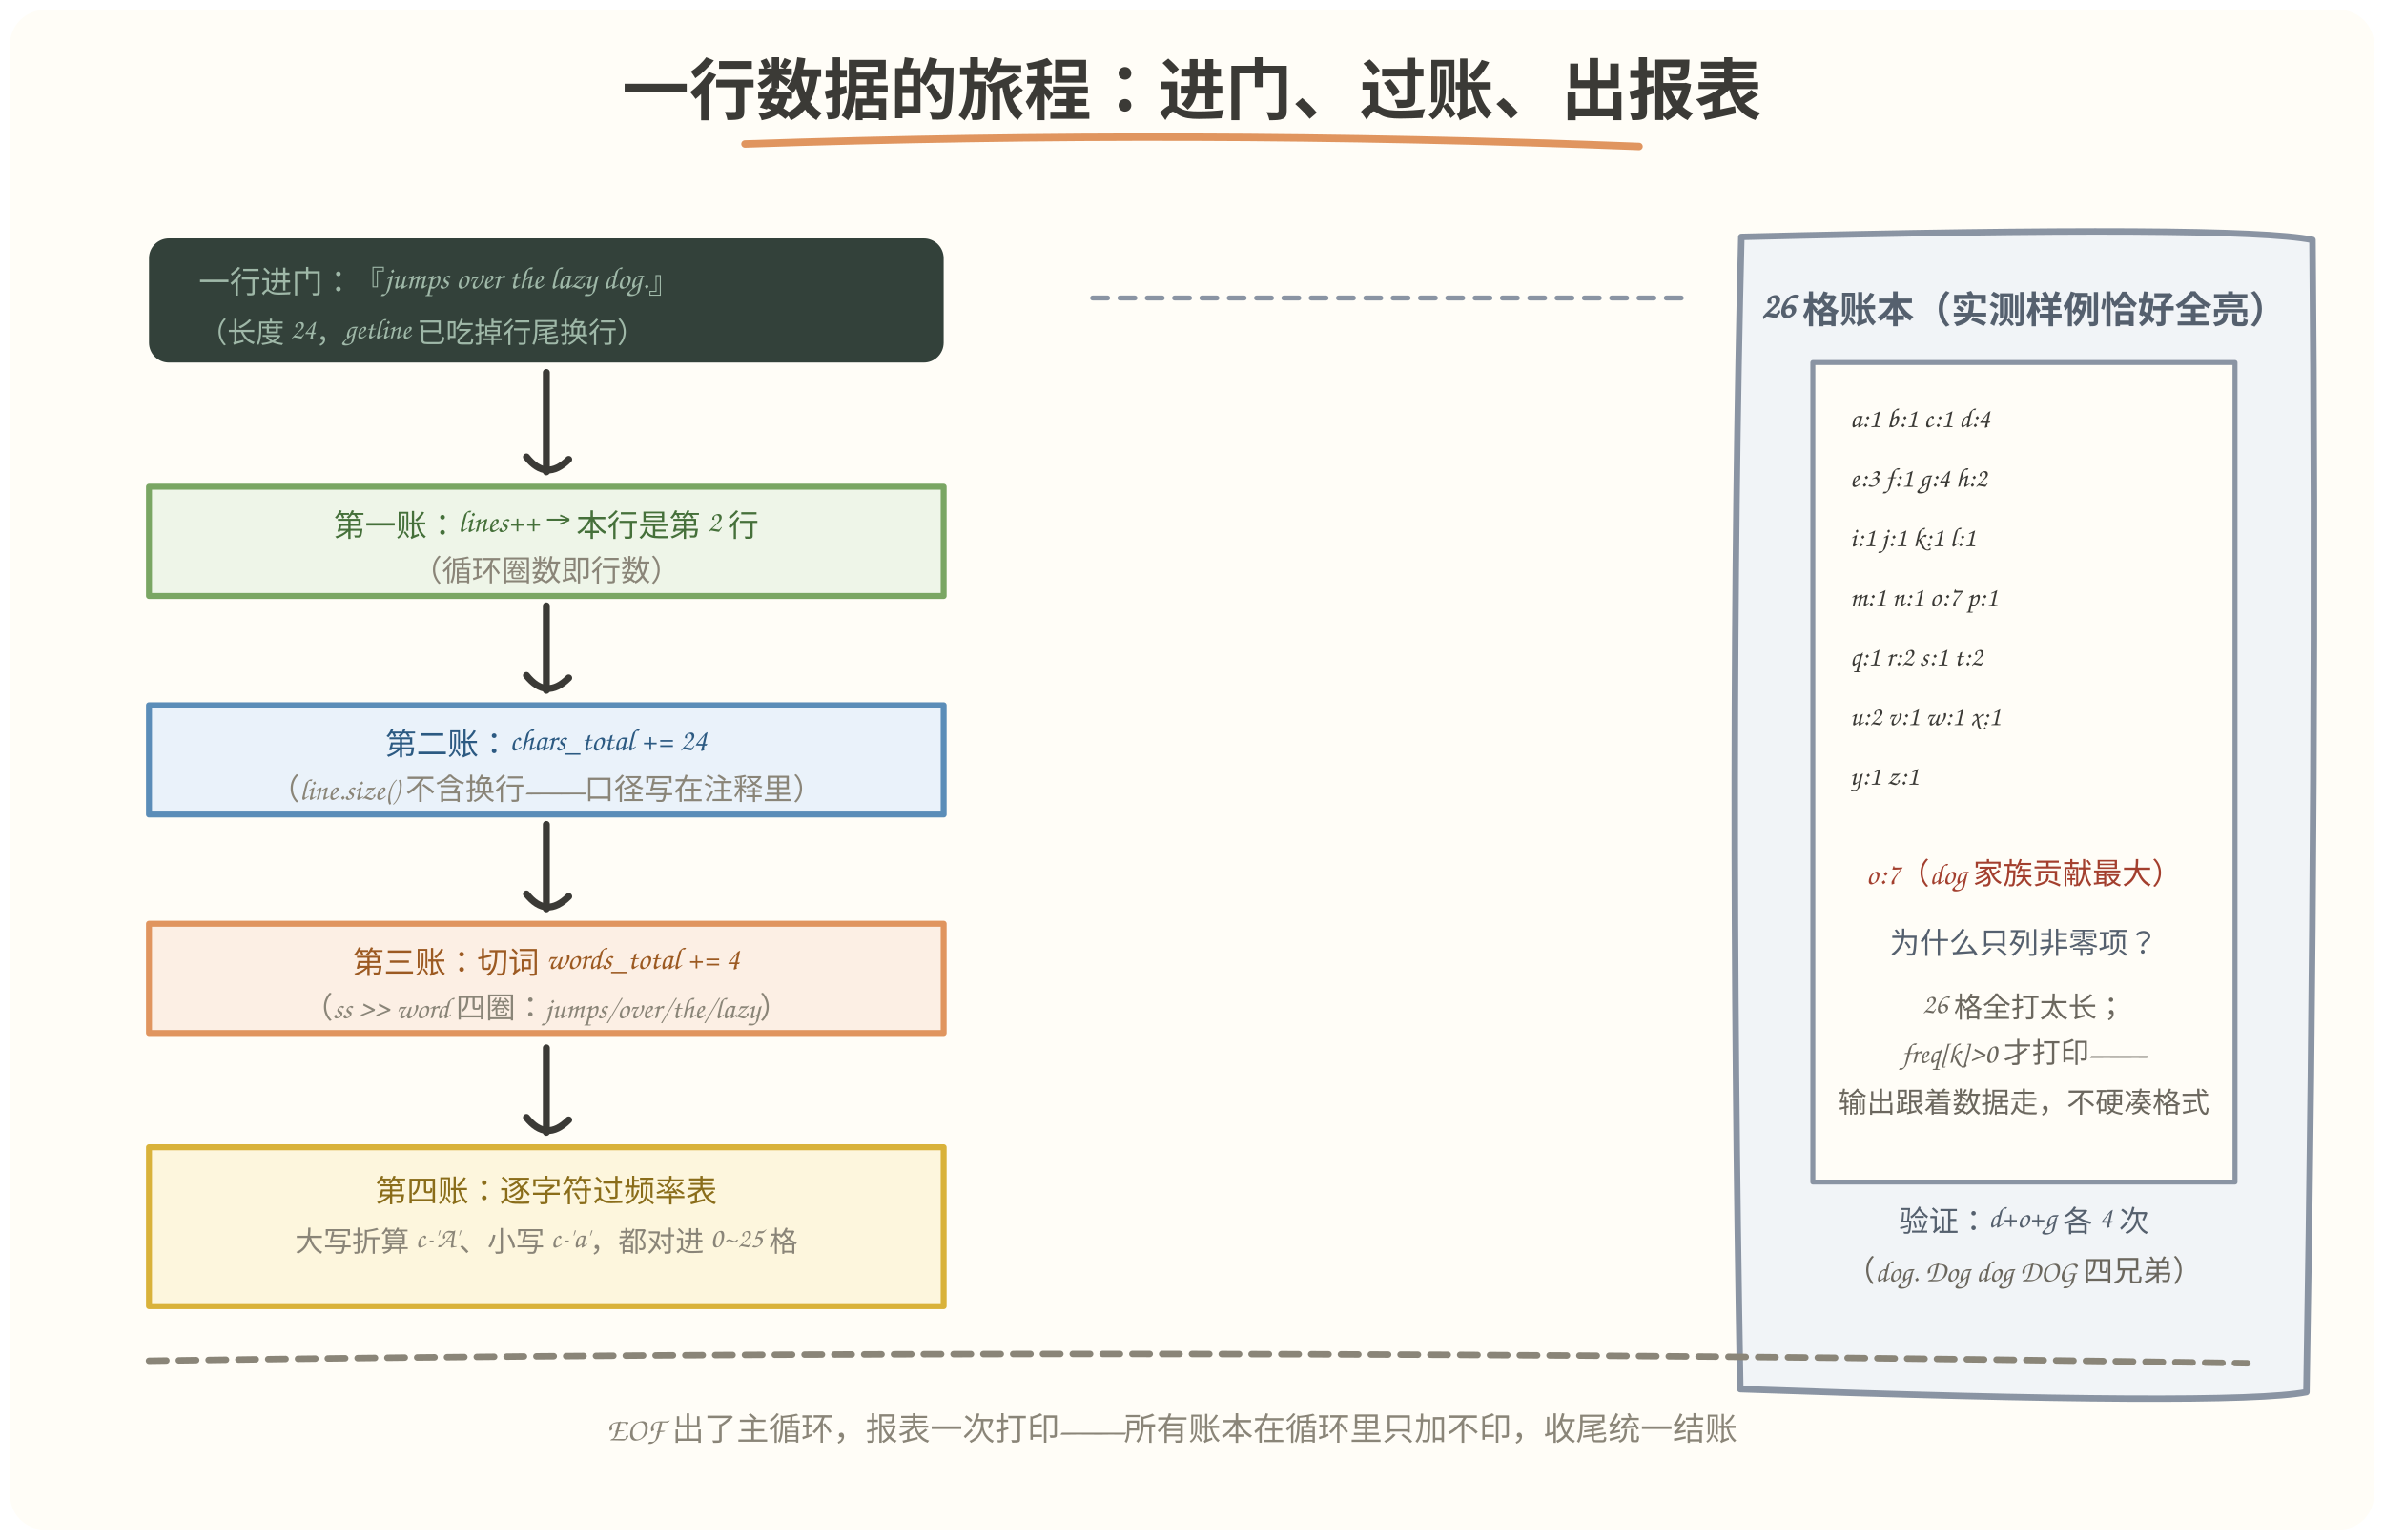
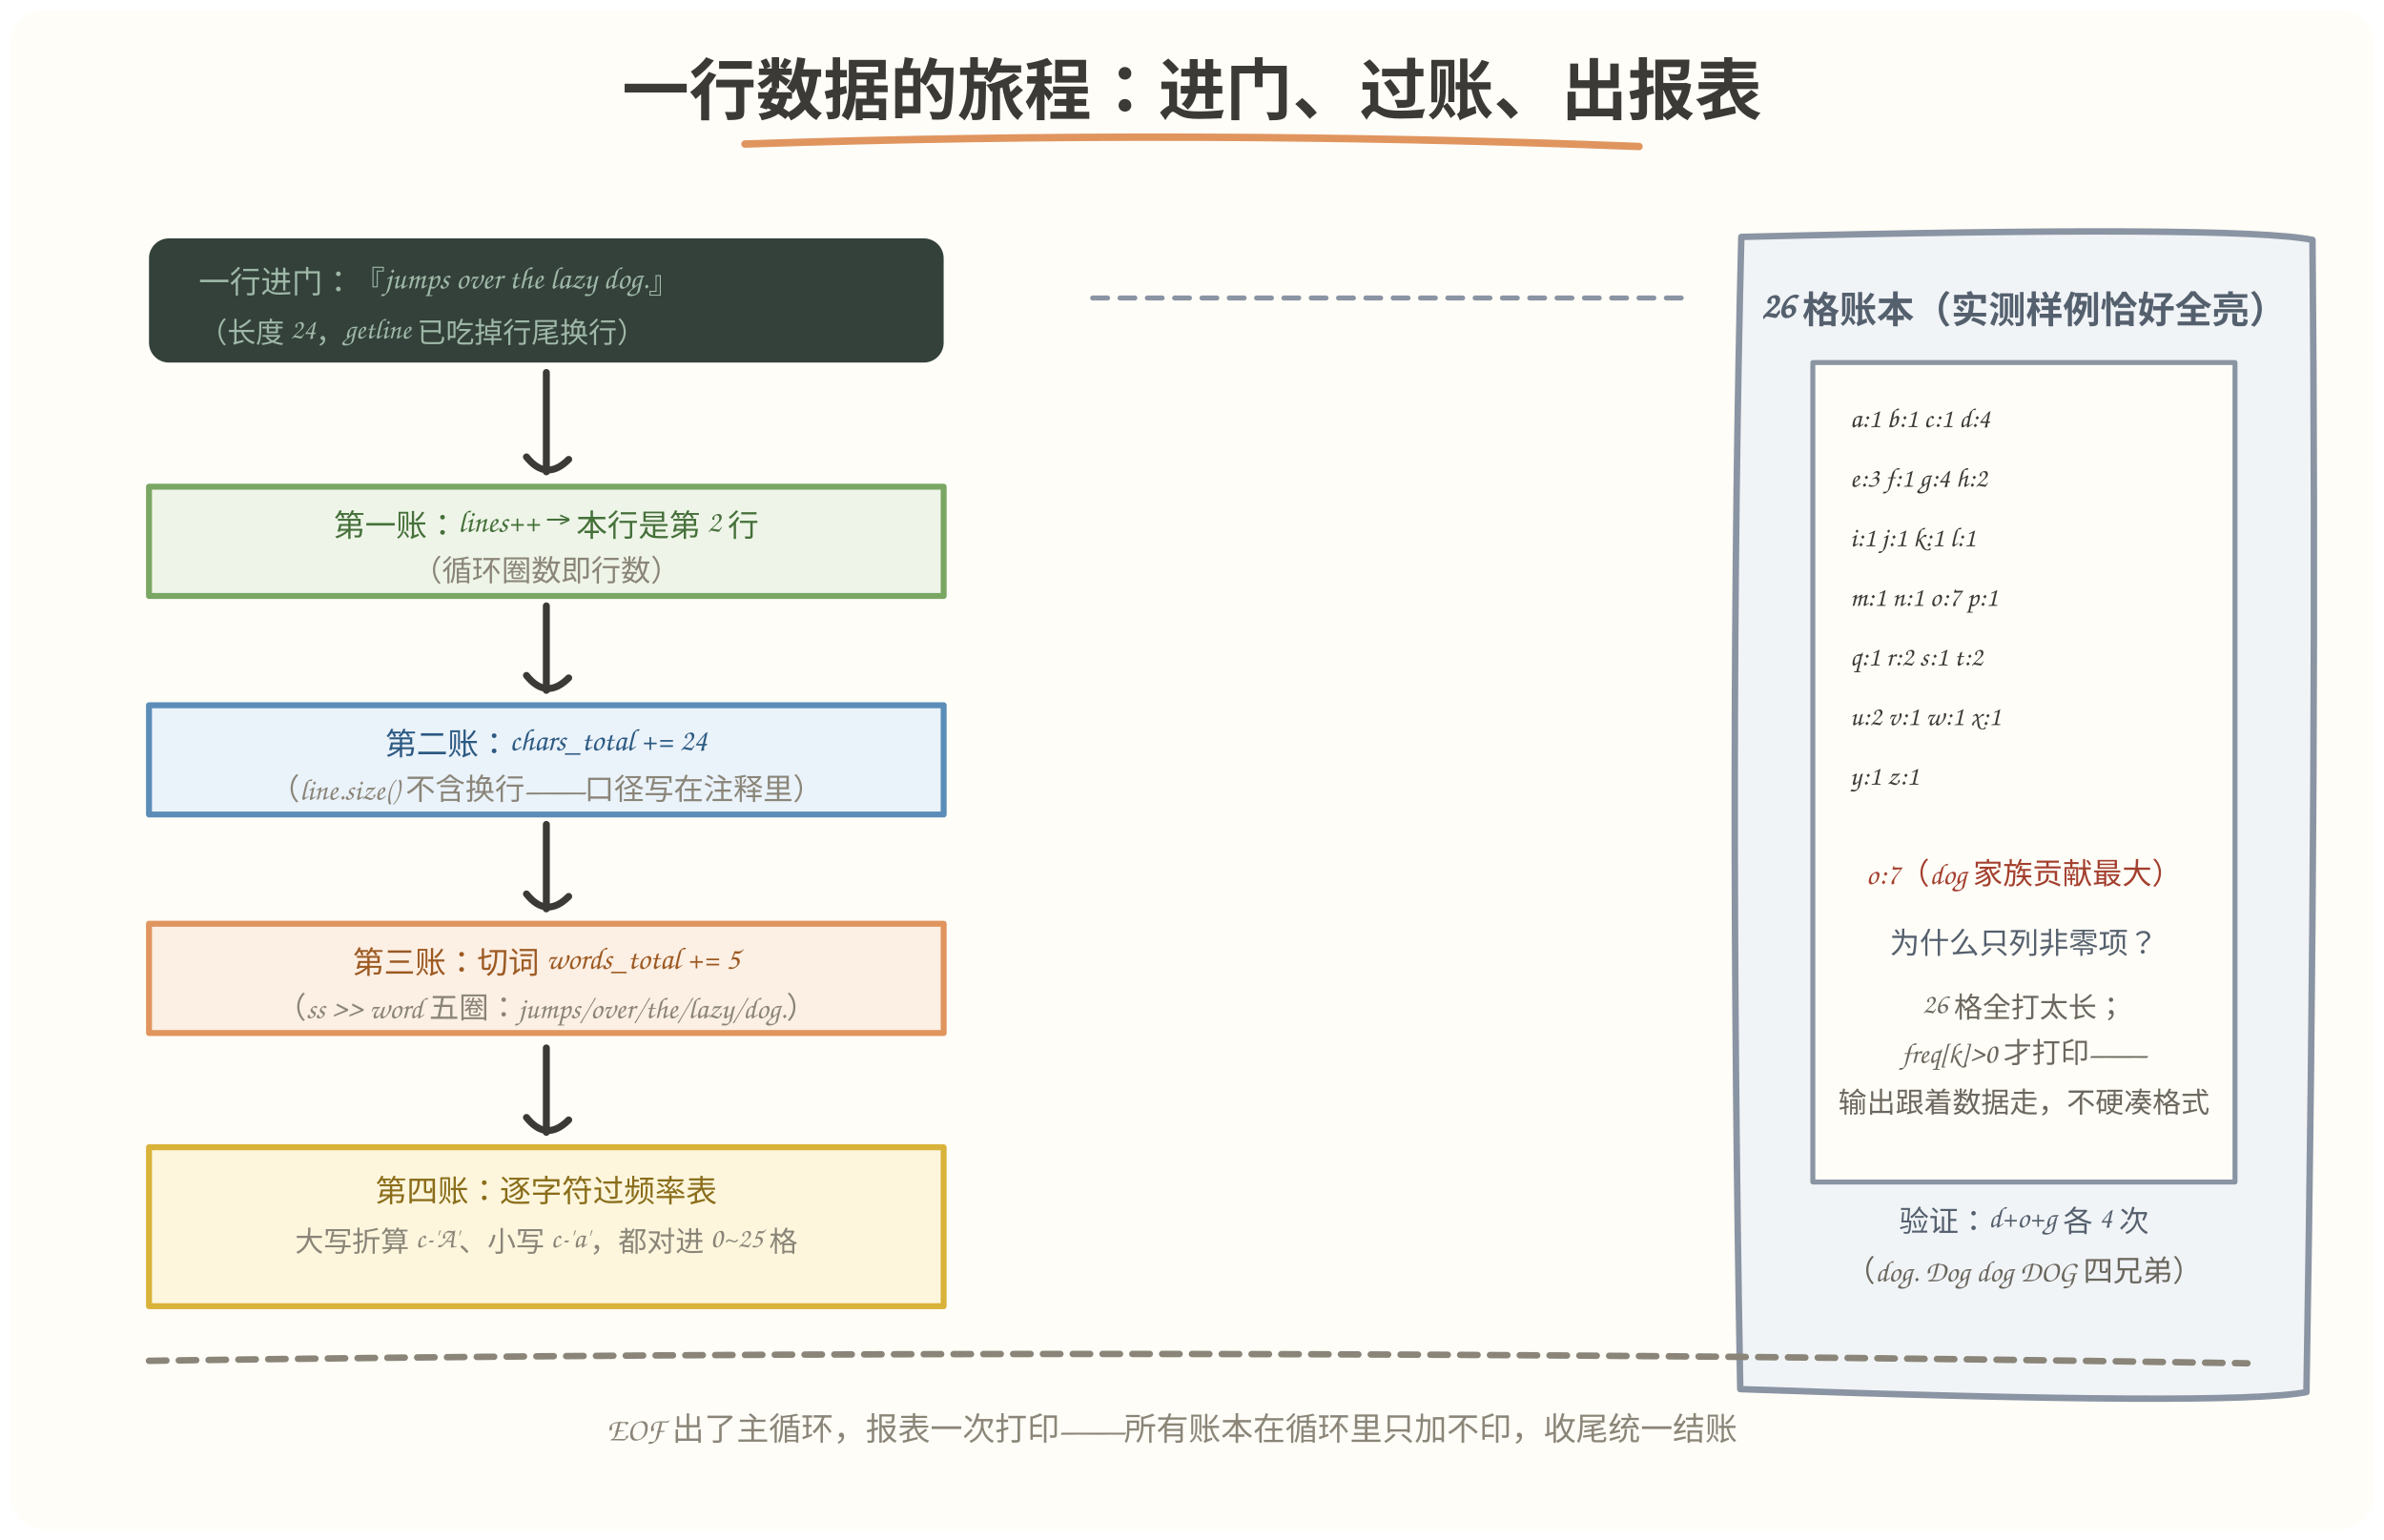
<svg xmlns="http://www.w3.org/2000/svg" viewBox="0 0 960 620" font-family="'Kaiti SC','KaiTi','Comic Sans MS',cursive">
  <rect x="4" y="4" width="952" height="612" rx="14" fill="#fffdf7" />
  <g stroke-linecap="round" stroke-linejoin="round">
    <text x="480" y="46" text-anchor="middle" font-size="27" font-weight="bold" fill="#3b3a36">一行数据的旅程：进门、过账、出报表</text>
    <path d="M 300,58 Q 480,52 660,59" fill="none" stroke="#e0955f" stroke-width="3" />
    <rect x="60" y="96" width="320" height="50" fill="#33413a" rx="8" />
    <text x="80" y="118" font-size="12.5" fill="#9fb8a8">一行进门：『jumps over the lazy dog.』</text>
    <text x="80" y="138" font-size="11.5" fill="#9fb8a8">（长度 24，getline 已吃掉行尾换行）</text>
    <path d="M 220,150 Q 220,172 220,190" fill="none" stroke="#3b3a36" stroke-width="2.8" />
    <path d="M 212,184 Q 220,194 229,185" fill="none" stroke="#3b3a36" stroke-width="2.8" />
    <rect x="60" y="196" width="320" height="44" fill="#eef5e8" stroke="#7aa663" stroke-width="2.4" />
    <text x="220" y="216" text-anchor="middle" font-size="12.5" fill="#45703a">第一账：lines++ → 本行是第 2 行</text>
    <text x="220" y="234" text-anchor="middle" font-size="12" fill="#8a8578">（循环圈数即行数）</text>
    <path d="M 220,244 Q 220,262 220,278" fill="none" stroke="#3b3a36" stroke-width="2.8" />
    <path d="M 212,272 Q 220,282 229,273" fill="none" stroke="#3b3a36" stroke-width="2.8" />
    <rect x="60" y="284" width="320" height="44" fill="#eaf2fa" stroke="#5b8db8" stroke-width="2.4" />
    <text x="220" y="304" text-anchor="middle" font-size="12.5" fill="#2c5a82">第二账：chars_total += 24</text>
    <text x="220" y="322" text-anchor="middle" font-size="12" fill="#8a8578">（line.size() 不含换行——口径写在注释里）</text>
    <path d="M 220,332 Q 220,350 220,366" fill="none" stroke="#3b3a36" stroke-width="2.8" />
    <path d="M 212,360 Q 220,370 229,361" fill="none" stroke="#3b3a36" stroke-width="2.8" />
    <rect x="60" y="372" width="320" height="44" fill="#fcefe4" stroke="#e0955f" stroke-width="2.4" />
-     <text x="220" y="392" text-anchor="middle" font-size="12.5" fill="#9c5a22">第三账：切词 words_total += 4</text>
-     <text x="220" y="410" text-anchor="middle" font-size="12" fill="#8a8578">（ss &gt;&gt; word 四圈：jumps/over/the/lazy）</text>
+     <text x="220" y="392" text-anchor="middle" font-size="12.5" fill="#9c5a22">第三账：切词 words_total += 5</text>
+     <text x="220" y="410" text-anchor="middle" font-size="12" fill="#8a8578">（ss &gt;&gt; word 五圈：jumps/over/the/lazy/dog.）</text>
    <path d="M 220,422 Q 220,440 220,456" fill="none" stroke="#3b3a36" stroke-width="2.8" />
    <path d="M 212,450 Q 220,460 229,451" fill="none" stroke="#3b3a36" stroke-width="2.8" />
    <rect x="60" y="462" width="320" height="64" fill="#fdf6dd" stroke="#d9b23a" stroke-width="2.4" />
    <text x="220" y="484" text-anchor="middle" font-size="12.5" fill="#8a6d1a">第四账：逐字符过频率表</text>
    <text x="220" y="504" text-anchor="middle" font-size="11.5" fill="#8a8578">大写折算 c-'A'、小写 c-'a'，都对进 0~25 格</text>
    <path d="M 440,120 Q 560,120 680,120" fill="none" stroke="#8a94a3" stroke-width="2" stroke-dasharray="6 5" />
    <path d="M 700,96 Q 900,90 930,96 Q 933,300 930,560 Q 900,566 702,560 Q 696,300 700,96 Z" fill="#f1f4f7" stroke="#8a94a3" stroke-width="2.6" transform="rotate(0.3 815 325)" />
    <text x="815" y="128" text-anchor="middle" font-size="15" font-weight="bold" fill="#55606e">26 格账本（实测样例恰好全亮）</text>
    <rect x="730" y="146" width="170" height="330" fill="#fffdf7" stroke="#8a94a3" stroke-width="2" />
    <text x="745" y="172" font-size="11" fill="#3b3a36">a:1 b:1 c:1 d:4</text>
    <text x="745" y="196" font-size="11" fill="#3b3a36">e:3 f:1 g:4 h:2</text>
    <text x="745" y="220" font-size="11" fill="#3b3a36">i:1 j:1 k:1 l:1</text>
    <text x="745" y="244" font-size="11" fill="#3b3a36">m:1 n:1 o:7 p:1</text>
    <text x="745" y="268" font-size="11" fill="#3b3a36">q:1 r:2 s:1 t:2</text>
    <text x="745" y="292" font-size="11" fill="#3b3a36">u:2 v:1 w:1 x:1</text>
    <text x="745" y="316" font-size="11" fill="#3b3a36">y:1 z:1</text>
    <text x="815" y="356" text-anchor="middle" font-size="12" fill="#a33f2e">o:7（dog 家族贡献最大）</text>
    <text x="815" y="384" text-anchor="middle" font-size="12" fill="#55606e">为什么只列非零项？</text>
    <text x="815" y="408" text-anchor="middle" font-size="11.5" fill="#6b675e">26 格全打太长；</text>
    <text x="815" y="428" text-anchor="middle" font-size="11.5" fill="#6b675e">freq[k]&gt;0 才打印——</text>
    <text x="815" y="448" text-anchor="middle" font-size="11.5" fill="#6b675e">输出跟着数据走，不硬凑格式</text>
    <text x="815" y="496" text-anchor="middle" font-size="12" fill="#55606e">验证：d+o+g 各 4 次</text>
    <text x="815" y="516" text-anchor="middle" font-size="12" fill="#6b675e">（dog. Dog dog DOG 四兄弟）</text>
    <path d="M 60,548 Q 470,542 905,549" fill="none" stroke="#8a8578" stroke-width="2.6" stroke-dasharray="7 5" />
    <text x="472" y="580" text-anchor="middle" font-size="13" fill="#8a8578">EOF 出了主循环，报表一次打印——所有账本在循环里只加不印，收尾统一结账</text>
  </g>
</svg>
